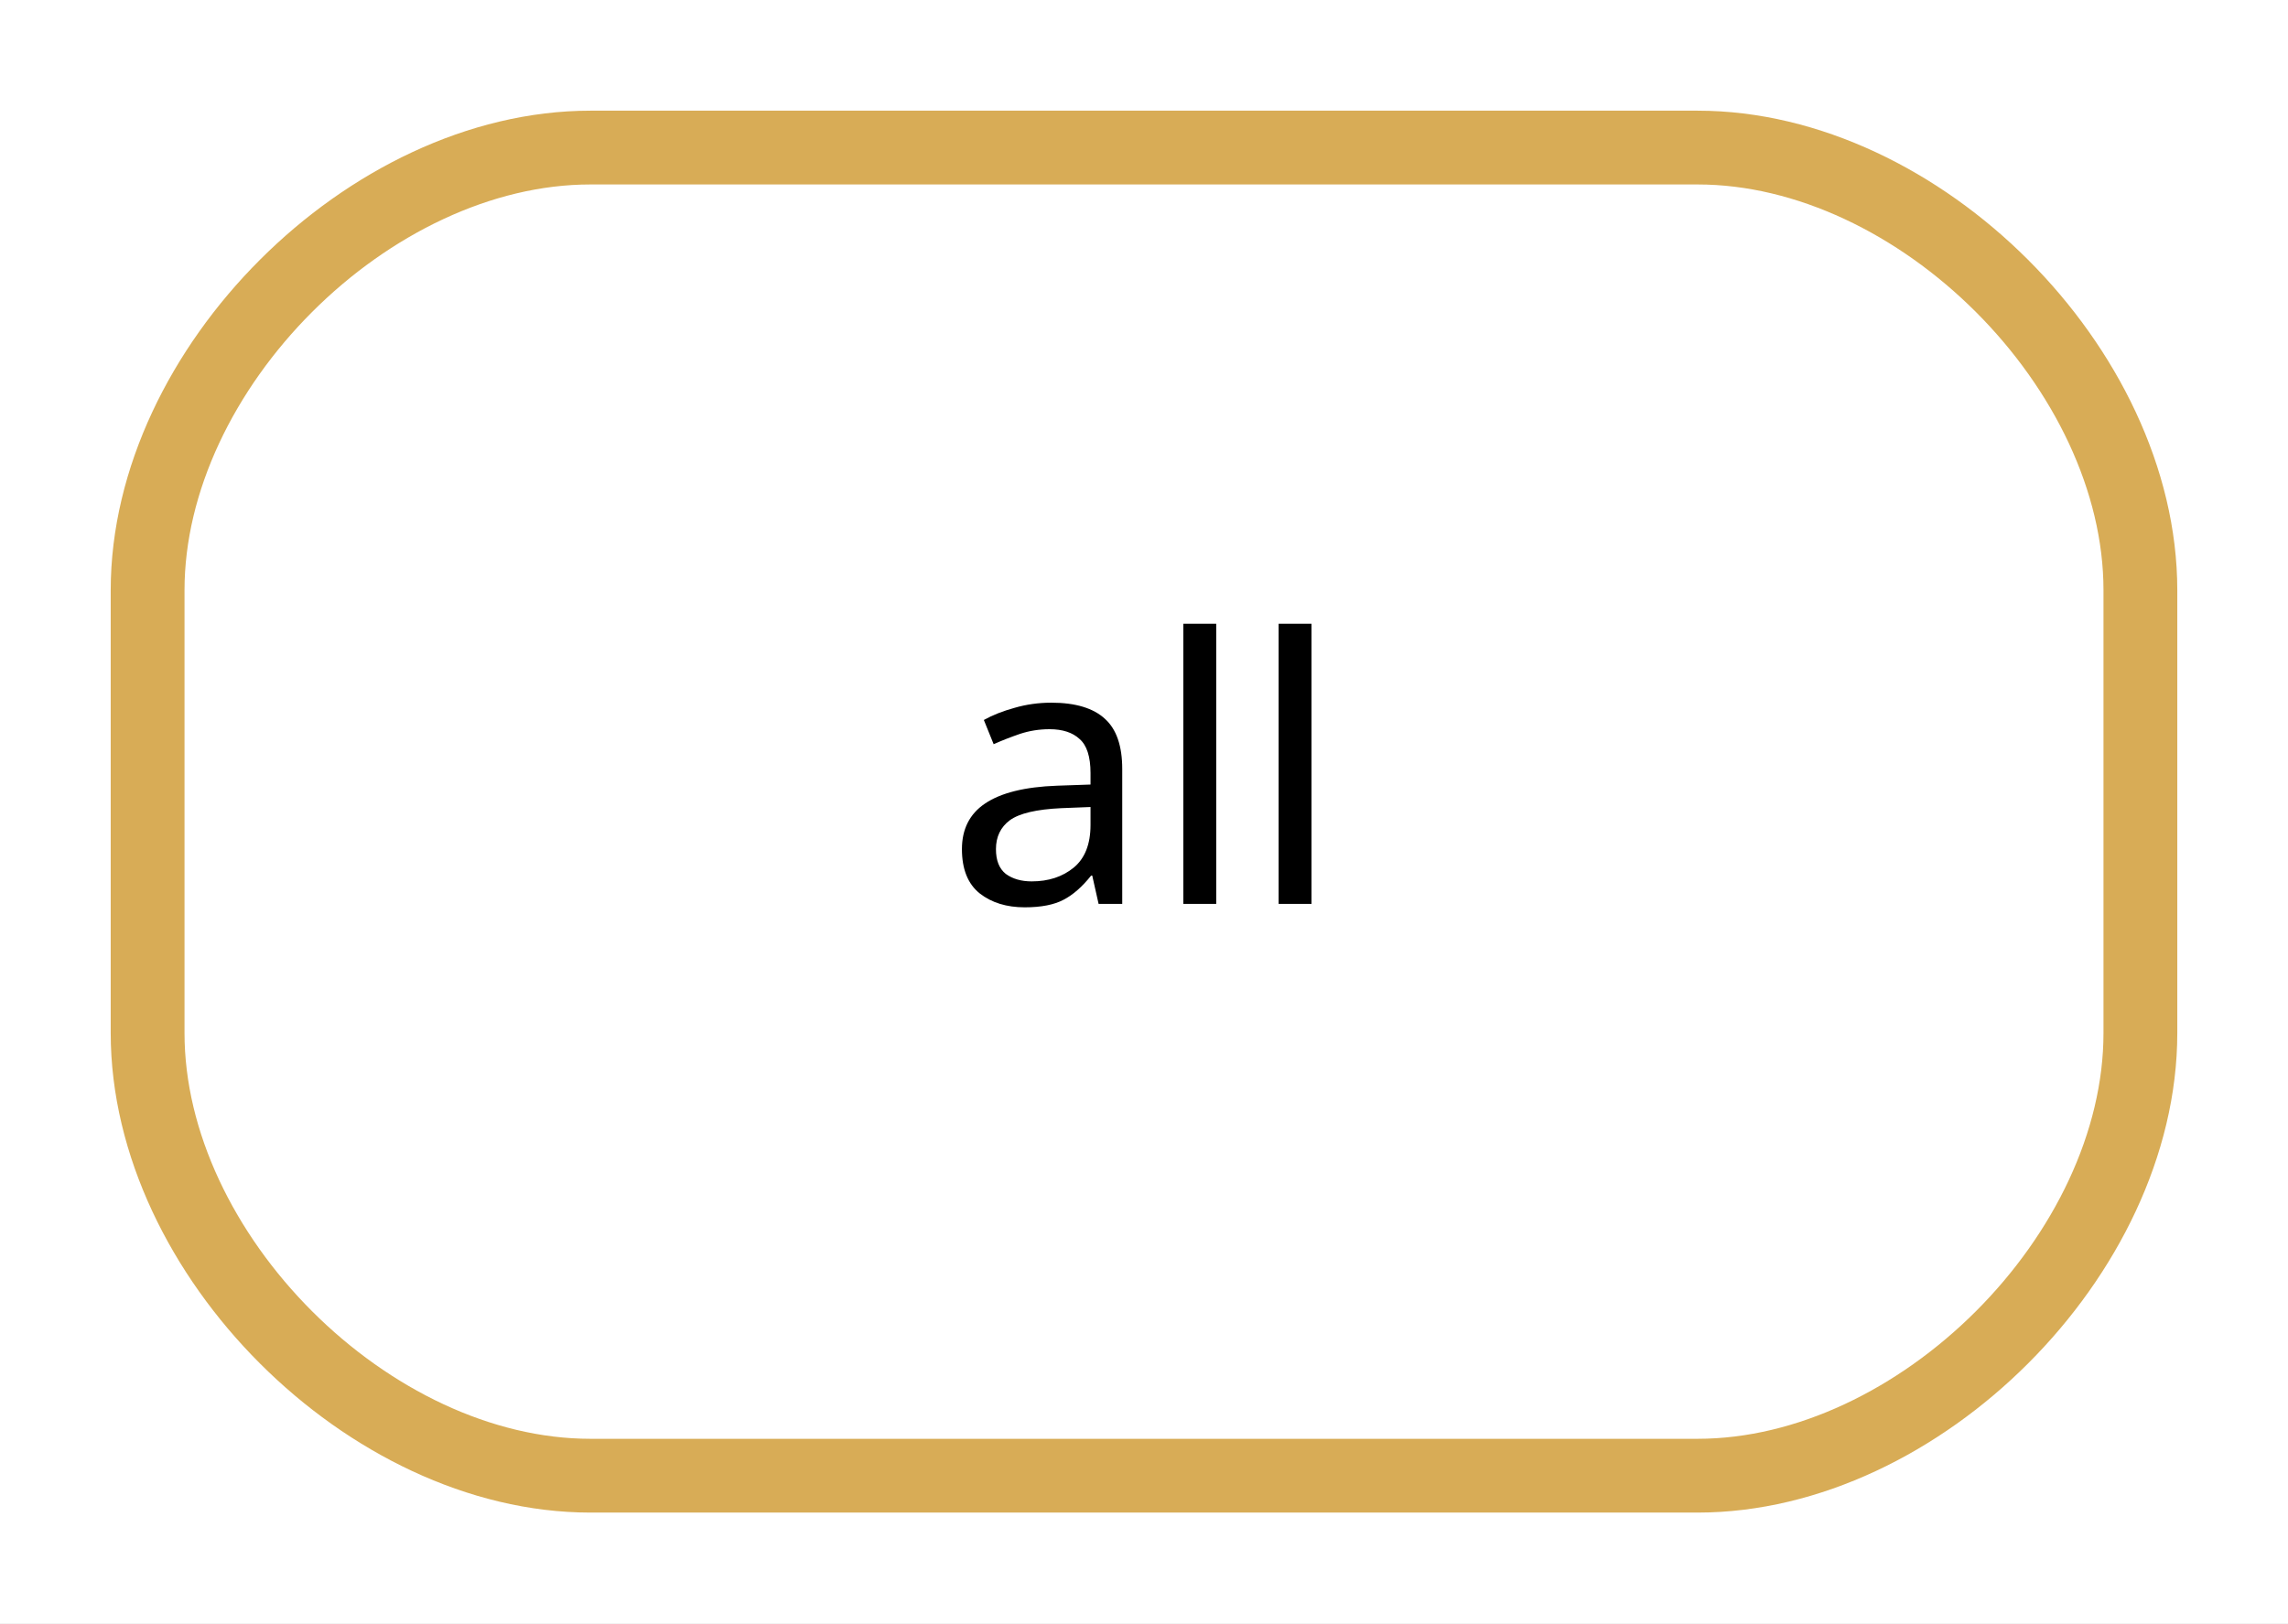
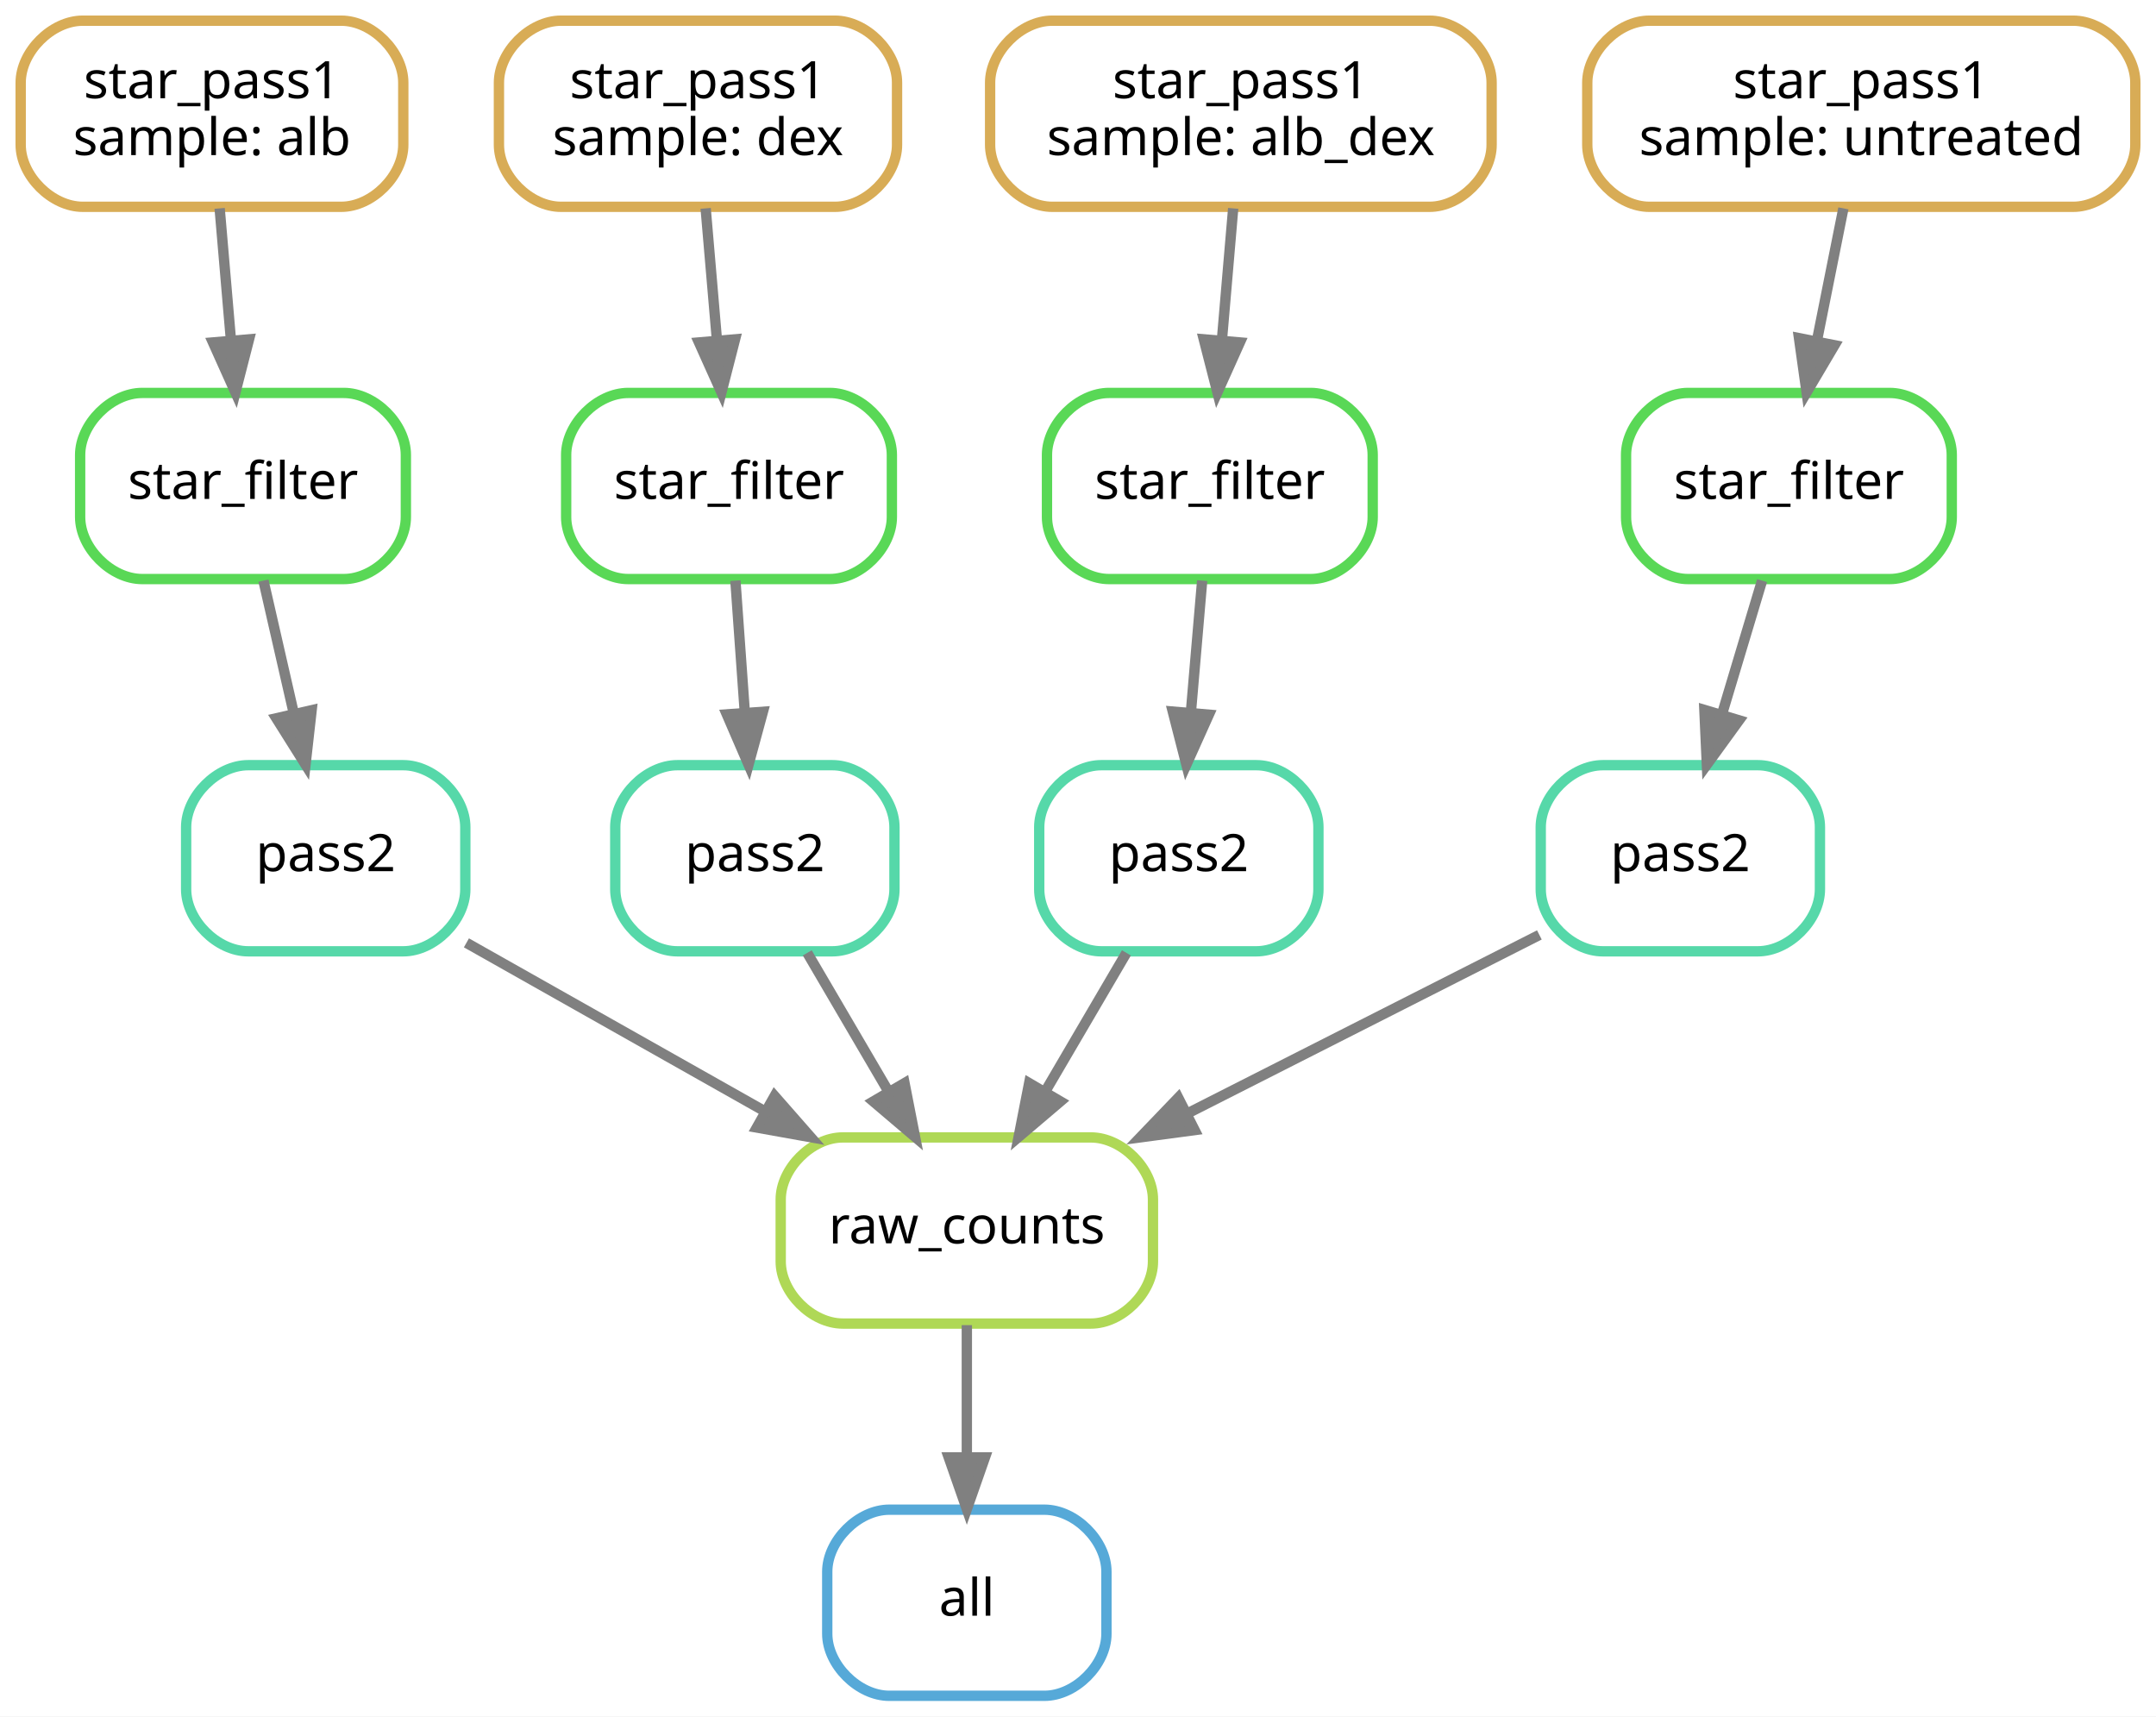
- <svg xmlns="http://www.w3.org/2000/svg" width="62pt" height="44pt" viewBox="0.00 0.00 62.00 44.00">
-   <g id="graph0" class="graph" transform="scale(1 1) rotate(0) translate(4 40)">
-     <polygon fill="white" stroke="none" points="-4,4 -4,-40 58,-40 58,4 -4,4" />
+ <svg xmlns="http://www.w3.org/2000/svg" width="417pt" height="332pt" viewBox="0.00 0.00 417.00 332.00">
+   <g id="graph0" class="graph" transform="scale(1 1) rotate(0) translate(4 328)">
+     <polygon fill="white" stroke="none" points="-4,4 -4,-328 413,-328 413,4 -4,4" />
    <g id="node1" class="node">
-       <path fill="none" stroke="#d8ac56" stroke-width="2" d="M42,-36C42,-36 12,-36 12,-36 6,-36 0,-30 0,-24 0,-24 0,-12 0,-12 0,-6 6,-0 12,-0 12,-0 42,-0 42,-0 48,-0 54,-6 54,-12 54,-12 54,-24 54,-24 54,-30 48,-36 42,-36" />
-       <text text-anchor="middle" x="27" y="-15.5" font-family="sans" font-size="10.00">all</text>
+       <path fill="none" stroke="#56a9d8" stroke-width="2" d="M198,-36C198,-36 168,-36 168,-36 162,-36 156,-30 156,-24 156,-24 156,-12 156,-12 156,-6 162,-0 168,-0 168,-0 198,-0 198,-0 204,-0 210,-6 210,-12 210,-12 210,-24 210,-24 210,-30 204,-36 198,-36" />
+       <text text-anchor="middle" x="183" y="-15.5" font-family="sans" font-size="10.00">all</text>
+     </g>
+     <g id="node2" class="node">
+       <path fill="none" stroke="#afd856" stroke-width="2" d="M207,-108C207,-108 159,-108 159,-108 153,-108 147,-102 147,-96 147,-96 147,-84 147,-84 147,-78 153,-72 159,-72 159,-72 207,-72 207,-72 213,-72 219,-78 219,-84 219,-84 219,-96 219,-96 219,-102 213,-108 207,-108" />
+       <text text-anchor="middle" x="183" y="-87.5" font-family="sans" font-size="10.00">raw_counts</text>
+     </g>
+     <g id="edge1" class="edge">
+       <path fill="none" stroke="grey" stroke-width="2" d="M183,-71.697C183,-63.983 183,-54.712 183,-46.112" />
+       <polygon fill="grey" stroke="grey" stroke-width="2" points="186.5,-46.104 183,-36.104 179.5,-46.104 186.5,-46.104" />
+     </g>
+     <g id="node3" class="node">
+       <path fill="none" stroke="#56d8a9" stroke-width="2" d="M74,-180C74,-180 44,-180 44,-180 38,-180 32,-174 32,-168 32,-168 32,-156 32,-156 32,-150 38,-144 44,-144 44,-144 74,-144 74,-144 80,-144 86,-150 86,-156 86,-156 86,-168 86,-168 86,-174 80,-180 74,-180" />
+       <text text-anchor="middle" x="59" y="-159.5" font-family="sans" font-size="10.00">pass2</text>
+     </g>
+     <g id="edge2" class="edge">
+       <path fill="none" stroke="grey" stroke-width="2" d="M86.212,-145.638C103.122,-136.092 125.136,-123.665 143.896,-113.075" />
+       <polygon fill="grey" stroke="grey" stroke-width="2" points="145.82,-116.008 152.807,-108.044 142.379,-109.912 145.82,-116.008" />
+     </g>
+     <g id="node4" class="node">
+       <path fill="none" stroke="#56d8a9" stroke-width="2" d="M157,-180C157,-180 127,-180 127,-180 121,-180 115,-174 115,-168 115,-168 115,-156 115,-156 115,-150 121,-144 127,-144 127,-144 157,-144 157,-144 163,-144 169,-150 169,-156 169,-156 169,-168 169,-168 169,-174 163,-180 157,-180" />
+       <text text-anchor="middle" x="142" y="-159.5" font-family="sans" font-size="10.00">pass2</text>
+     </g>
+     <g id="edge3" class="edge">
+       <path fill="none" stroke="grey" stroke-width="2" d="M152.135,-143.697C156.852,-135.644 162.562,-125.894 167.782,-116.982" />
+       <polygon fill="grey" stroke="grey" stroke-width="2" points="170.948,-118.502 172.982,-108.104 164.908,-114.964 170.948,-118.502" />
+     </g>
+     <g id="node5" class="node">
+       <path fill="none" stroke="#56d8a9" stroke-width="2" d="M239,-180C239,-180 209,-180 209,-180 203,-180 197,-174 197,-168 197,-168 197,-156 197,-156 197,-150 203,-144 209,-144 209,-144 239,-144 239,-144 245,-144 251,-150 251,-156 251,-156 251,-168 251,-168 251,-174 245,-180 239,-180" />
+       <text text-anchor="middle" x="224" y="-159.5" font-family="sans" font-size="10.00">pass2</text>
+     </g>
+     <g id="edge4" class="edge">
+       <path fill="none" stroke="grey" stroke-width="2" d="M213.865,-143.697C209.148,-135.644 203.438,-125.894 198.218,-116.982" />
+       <polygon fill="grey" stroke="grey" stroke-width="2" points="201.092,-114.964 193.018,-108.104 195.052,-118.502 201.092,-114.964" />
+     </g>
+     <g id="node6" class="node">
+       <path fill="none" stroke="#56d8a9" stroke-width="2" d="M336,-180C336,-180 306,-180 306,-180 300,-180 294,-174 294,-168 294,-168 294,-156 294,-156 294,-150 300,-144 306,-144 306,-144 336,-144 336,-144 342,-144 348,-150 348,-156 348,-156 348,-168 348,-168 348,-174 342,-180 336,-180" />
+       <text text-anchor="middle" x="321" y="-159.5" font-family="sans" font-size="10.00">pass2</text>
+     </g>
+     <g id="edge5" class="edge">
+       <path fill="none" stroke="grey" stroke-width="2" d="M293.736,-147.17C274.354,-137.339 247.934,-123.937 225.761,-112.691" />
+       <polygon fill="grey" stroke="grey" stroke-width="2" points="227.053,-109.421 216.552,-108.019 223.887,-115.664 227.053,-109.421" />
+     </g>
+     <g id="node7" class="node">
+       <path fill="none" stroke="#59d856" stroke-width="2" d="M62.5,-252C62.5,-252 23.5,-252 23.5,-252 17.5,-252 11.5,-246 11.5,-240 11.5,-240 11.5,-228 11.5,-228 11.5,-222 17.5,-216 23.5,-216 23.5,-216 62.5,-216 62.5,-216 68.5,-216 74.5,-222 74.5,-228 74.5,-228 74.5,-240 74.5,-240 74.5,-246 68.5,-252 62.5,-252" />
+       <text text-anchor="middle" x="43" y="-231.5" font-family="sans" font-size="10.00">star_filter</text>
+     </g>
+     <g id="edge6" class="edge">
+       <path fill="none" stroke="grey" stroke-width="2" d="M46.955,-215.697C48.718,-207.983 50.837,-198.712 52.803,-190.112" />
+       <polygon fill="grey" stroke="grey" stroke-width="2" points="56.274,-190.633 55.09,-180.104 49.45,-189.073 56.274,-190.633" />
+     </g>
+     <g id="node8" class="node">
+       <path fill="none" stroke="#59d856" stroke-width="2" d="M156.5,-252C156.5,-252 117.5,-252 117.5,-252 111.5,-252 105.5,-246 105.5,-240 105.5,-240 105.5,-228 105.5,-228 105.5,-222 111.5,-216 117.5,-216 117.5,-216 156.5,-216 156.5,-216 162.5,-216 168.5,-222 168.5,-228 168.5,-228 168.5,-240 168.5,-240 168.5,-246 162.5,-252 156.5,-252" />
+       <text text-anchor="middle" x="137" y="-231.5" font-family="sans" font-size="10.00">star_filter</text>
+     </g>
+     <g id="edge7" class="edge">
+       <path fill="none" stroke="grey" stroke-width="2" d="M138.236,-215.697C138.787,-207.983 139.449,-198.712 140.063,-190.112" />
+       <polygon fill="grey" stroke="grey" stroke-width="2" points="143.557,-190.328 140.778,-180.104 136.575,-189.83 143.557,-190.328" />
+     </g>
+     <g id="node9" class="node">
+       <path fill="none" stroke="#59d856" stroke-width="2" d="M249.5,-252C249.5,-252 210.5,-252 210.5,-252 204.5,-252 198.5,-246 198.5,-240 198.5,-240 198.5,-228 198.5,-228 198.5,-222 204.5,-216 210.5,-216 210.5,-216 249.5,-216 249.5,-216 255.5,-216 261.5,-222 261.5,-228 261.5,-228 261.5,-240 261.5,-240 261.5,-246 255.5,-252 249.5,-252" />
+       <text text-anchor="middle" x="230" y="-231.5" font-family="sans" font-size="10.00">star_filter</text>
+     </g>
+     <g id="edge8" class="edge">
+       <path fill="none" stroke="grey" stroke-width="2" d="M228.517,-215.697C227.856,-207.983 227.061,-198.712 226.324,-190.112" />
+       <polygon fill="grey" stroke="grey" stroke-width="2" points="229.807,-189.769 225.466,-180.104 222.833,-190.367 229.807,-189.769" />
+     </g>
+     <g id="node10" class="node">
+       <path fill="none" stroke="#59d856" stroke-width="2" d="M361.5,-252C361.5,-252 322.5,-252 322.5,-252 316.5,-252 310.5,-246 310.5,-240 310.5,-240 310.5,-228 310.5,-228 310.5,-222 316.5,-216 322.5,-216 322.5,-216 361.5,-216 361.5,-216 367.5,-216 373.5,-222 373.5,-228 373.5,-228 373.5,-240 373.5,-240 373.5,-246 367.5,-252 361.5,-252" />
+       <text text-anchor="middle" x="342" y="-231.5" font-family="sans" font-size="10.00">star_filter</text>
+     </g>
+     <g id="edge9" class="edge">
+       <path fill="none" stroke="grey" stroke-width="2" d="M336.809,-215.697C334.469,-207.898 331.653,-198.509 329.049,-189.829" />
+       <polygon fill="grey" stroke="grey" stroke-width="2" points="332.357,-188.677 326.131,-180.104 325.652,-190.688 332.357,-188.677" />
+     </g>
+     <g id="node11" class="node">
+       <path fill="none" stroke="#d8ac56" stroke-width="2" d="M62,-324C62,-324 12,-324 12,-324 6,-324 0,-318 0,-312 0,-312 0,-300 0,-300 0,-294 6,-288 12,-288 12,-288 62,-288 62,-288 68,-288 74,-294 74,-300 74,-300 74,-312 74,-312 74,-318 68,-324 62,-324" />
+       <text text-anchor="middle" x="37" y="-309" font-family="sans" font-size="10.00">star_pass1</text>
+       <text text-anchor="middle" x="37" y="-298" font-family="sans" font-size="10.00">sample: alb</text>
+     </g>
+     <g id="edge10" class="edge">
+       <path fill="none" stroke="grey" stroke-width="2" d="M38.483,-287.697C39.144,-279.983 39.939,-270.712 40.676,-262.112" />
+       <polygon fill="grey" stroke="grey" stroke-width="2" points="44.167,-262.367 41.534,-252.104 37.193,-261.769 44.167,-262.367" />
+     </g>
+     <g id="node12" class="node">
+       <path fill="none" stroke="#d8ac56" stroke-width="2" d="M157.5,-324C157.5,-324 104.5,-324 104.5,-324 98.5,-324 92.5,-318 92.5,-312 92.5,-312 92.5,-300 92.5,-300 92.5,-294 98.5,-288 104.5,-288 104.5,-288 157.5,-288 157.5,-288 163.5,-288 169.5,-294 169.5,-300 169.5,-300 169.5,-312 169.5,-312 169.5,-318 163.5,-324 157.5,-324" />
+       <text text-anchor="middle" x="131" y="-309" font-family="sans" font-size="10.00">star_pass1</text>
+       <text text-anchor="middle" x="131" y="-298" font-family="sans" font-size="10.00">sample: dex</text>
+     </g>
+     <g id="edge11" class="edge">
+       <path fill="none" stroke="grey" stroke-width="2" d="M132.483,-287.697C133.144,-279.983 133.939,-270.712 134.676,-262.112" />
+       <polygon fill="grey" stroke="grey" stroke-width="2" points="138.167,-262.367 135.534,-252.104 131.193,-261.769 138.167,-262.367" />
+     </g>
+     <g id="node13" class="node">
+       <path fill="none" stroke="#d8ac56" stroke-width="2" d="M272.5,-324C272.5,-324 199.5,-324 199.5,-324 193.5,-324 187.5,-318 187.5,-312 187.5,-312 187.5,-300 187.5,-300 187.5,-294 193.5,-288 199.5,-288 199.5,-288 272.5,-288 272.5,-288 278.5,-288 284.5,-294 284.5,-300 284.5,-300 284.5,-312 284.5,-312 284.5,-318 278.5,-324 272.5,-324" />
+       <text text-anchor="middle" x="236" y="-309" font-family="sans" font-size="10.00">star_pass1</text>
+       <text text-anchor="middle" x="236" y="-298" font-family="sans" font-size="10.00">sample: alb_dex</text>
+     </g>
+     <g id="edge12" class="edge">
+       <path fill="none" stroke="grey" stroke-width="2" d="M234.517,-287.697C233.856,-279.983 233.061,-270.712 232.324,-262.112" />
+       <polygon fill="grey" stroke="grey" stroke-width="2" points="235.807,-261.769 231.466,-252.104 228.833,-262.367 235.807,-261.769" />
+     </g>
+     <g id="node14" class="node">
+       <path fill="none" stroke="#d8ac56" stroke-width="2" d="M397,-324C397,-324 315,-324 315,-324 309,-324 303,-318 303,-312 303,-312 303,-300 303,-300 303,-294 309,-288 315,-288 315,-288 397,-288 397,-288 403,-288 409,-294 409,-300 409,-300 409,-312 409,-312 409,-318 403,-324 397,-324" />
+       <text text-anchor="middle" x="356" y="-309" font-family="sans" font-size="10.00">star_pass1</text>
+       <text text-anchor="middle" x="356" y="-298" font-family="sans" font-size="10.00">sample: untreated</text>
+     </g>
+     <g id="edge13" class="edge">
+       <path fill="none" stroke="grey" stroke-width="2" d="M352.539,-287.697C350.997,-279.983 349.142,-270.712 347.422,-262.112" />
+       <polygon fill="grey" stroke="grey" stroke-width="2" points="350.814,-261.224 345.421,-252.104 343.95,-262.597 350.814,-261.224" />
    </g>
  </g>
</svg>
